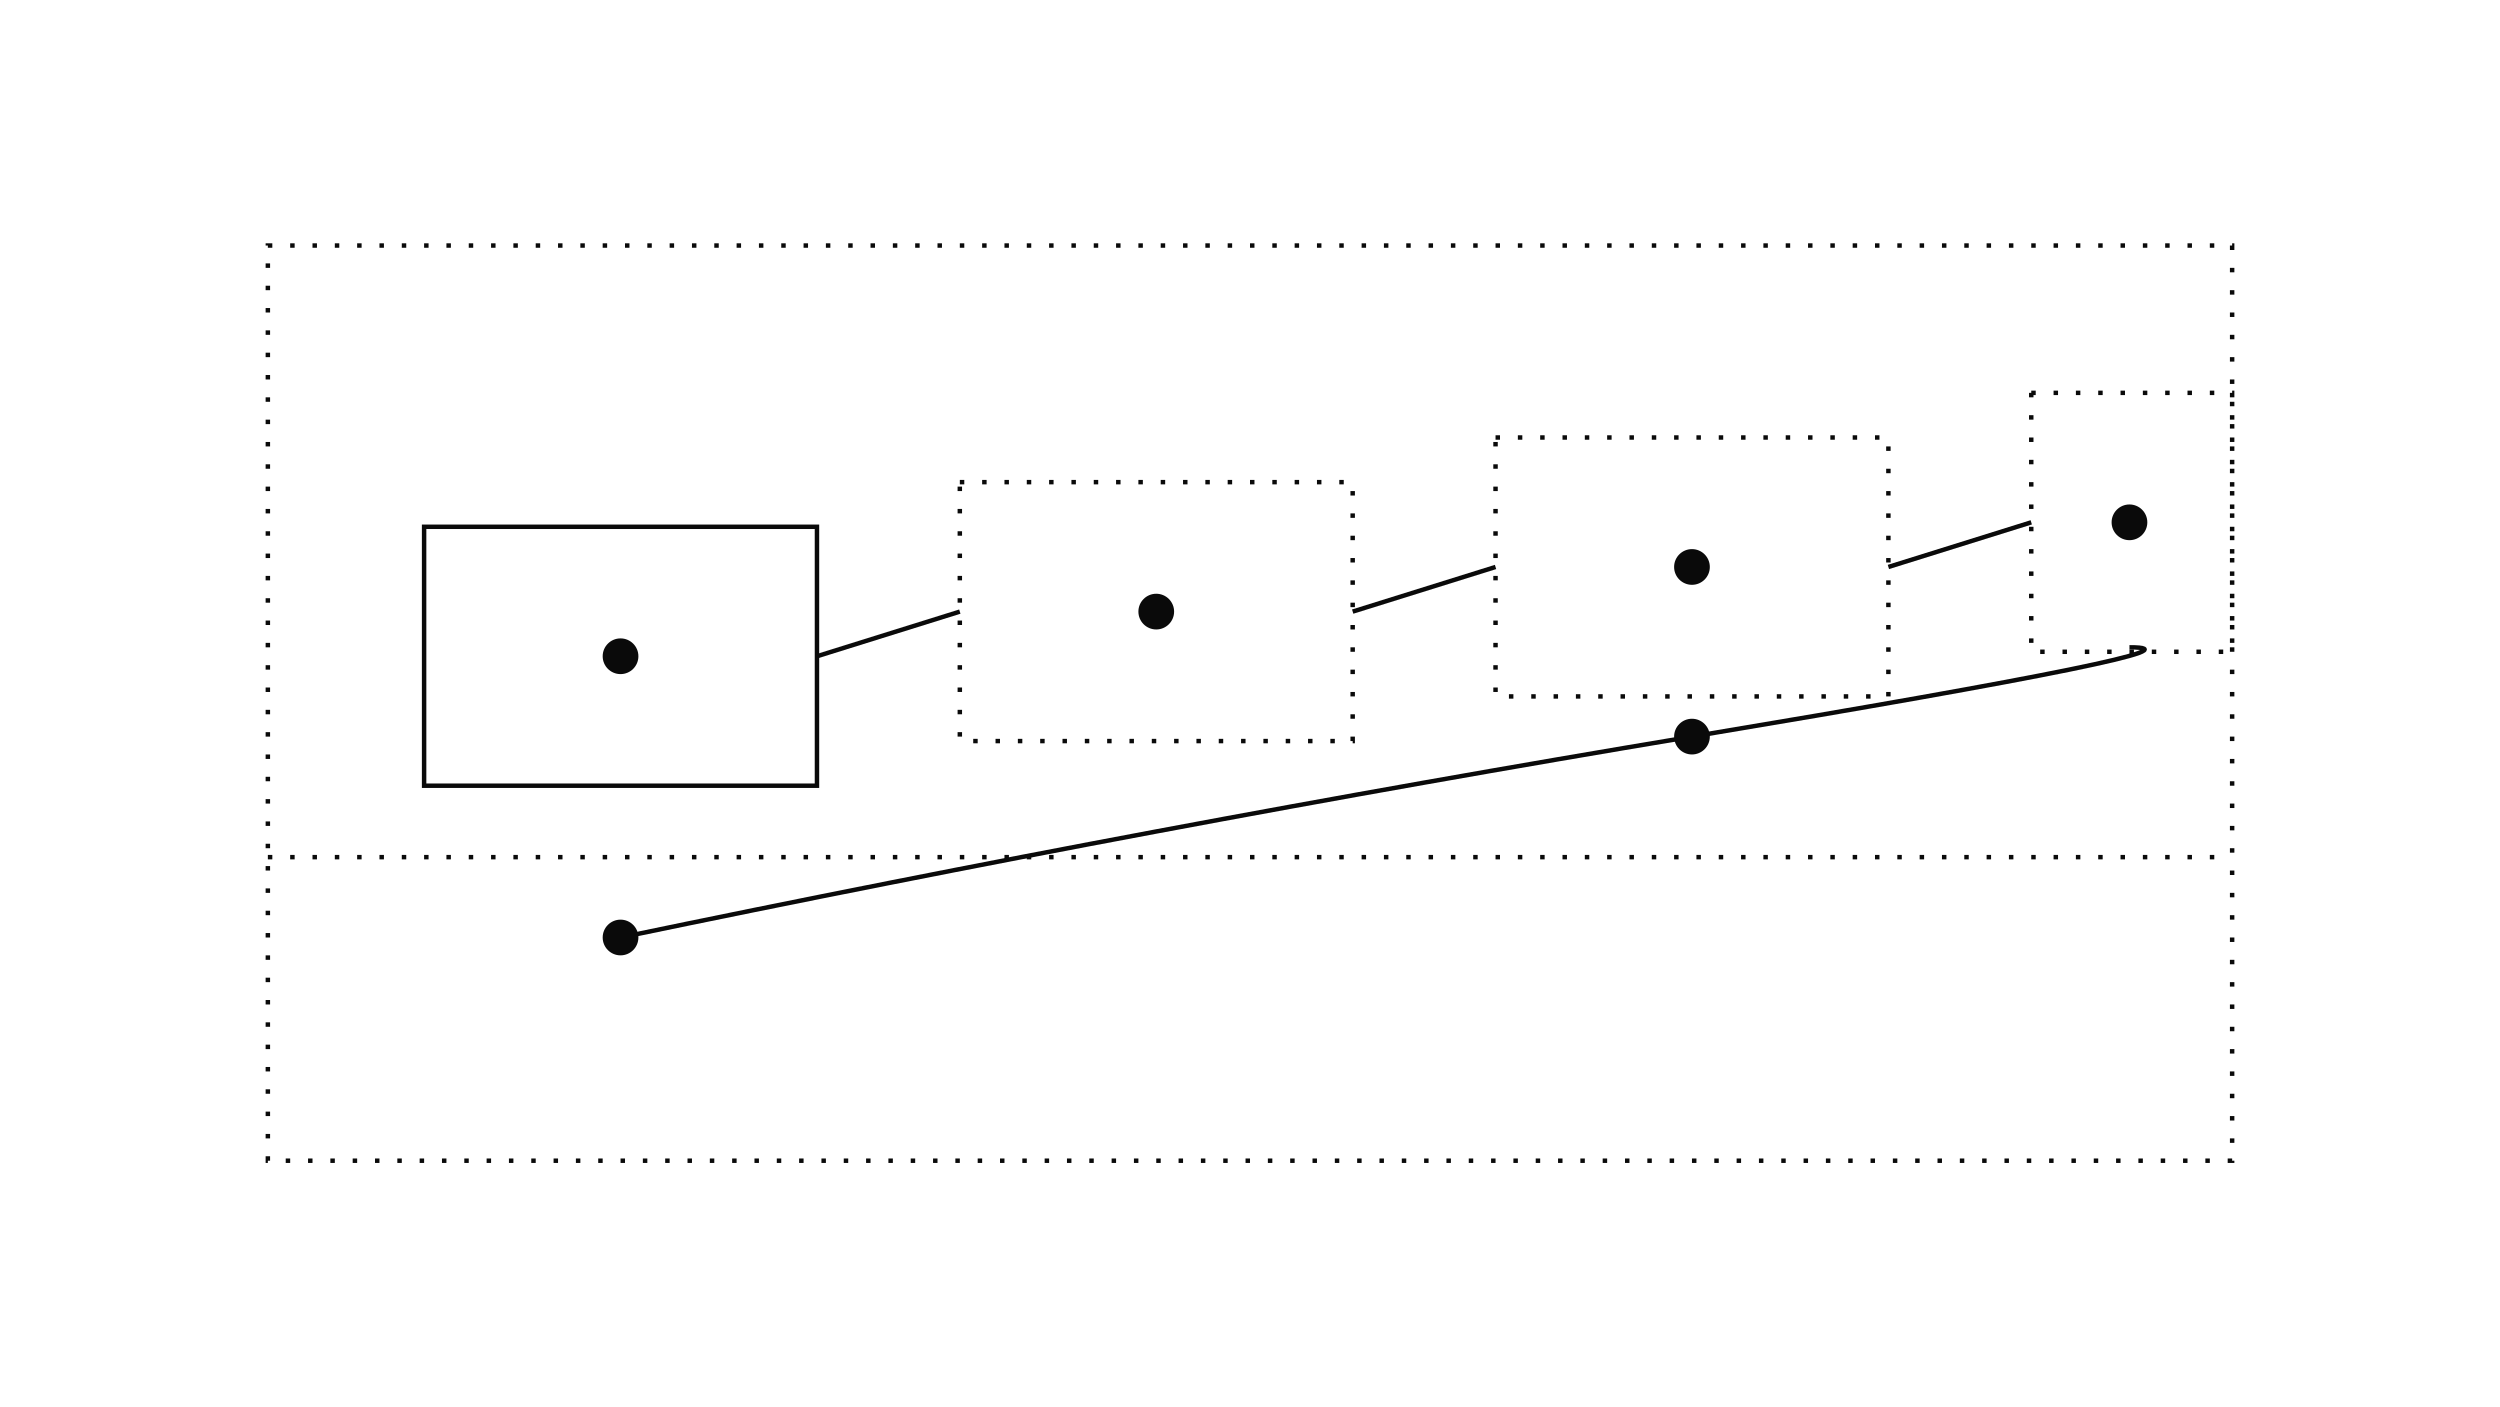
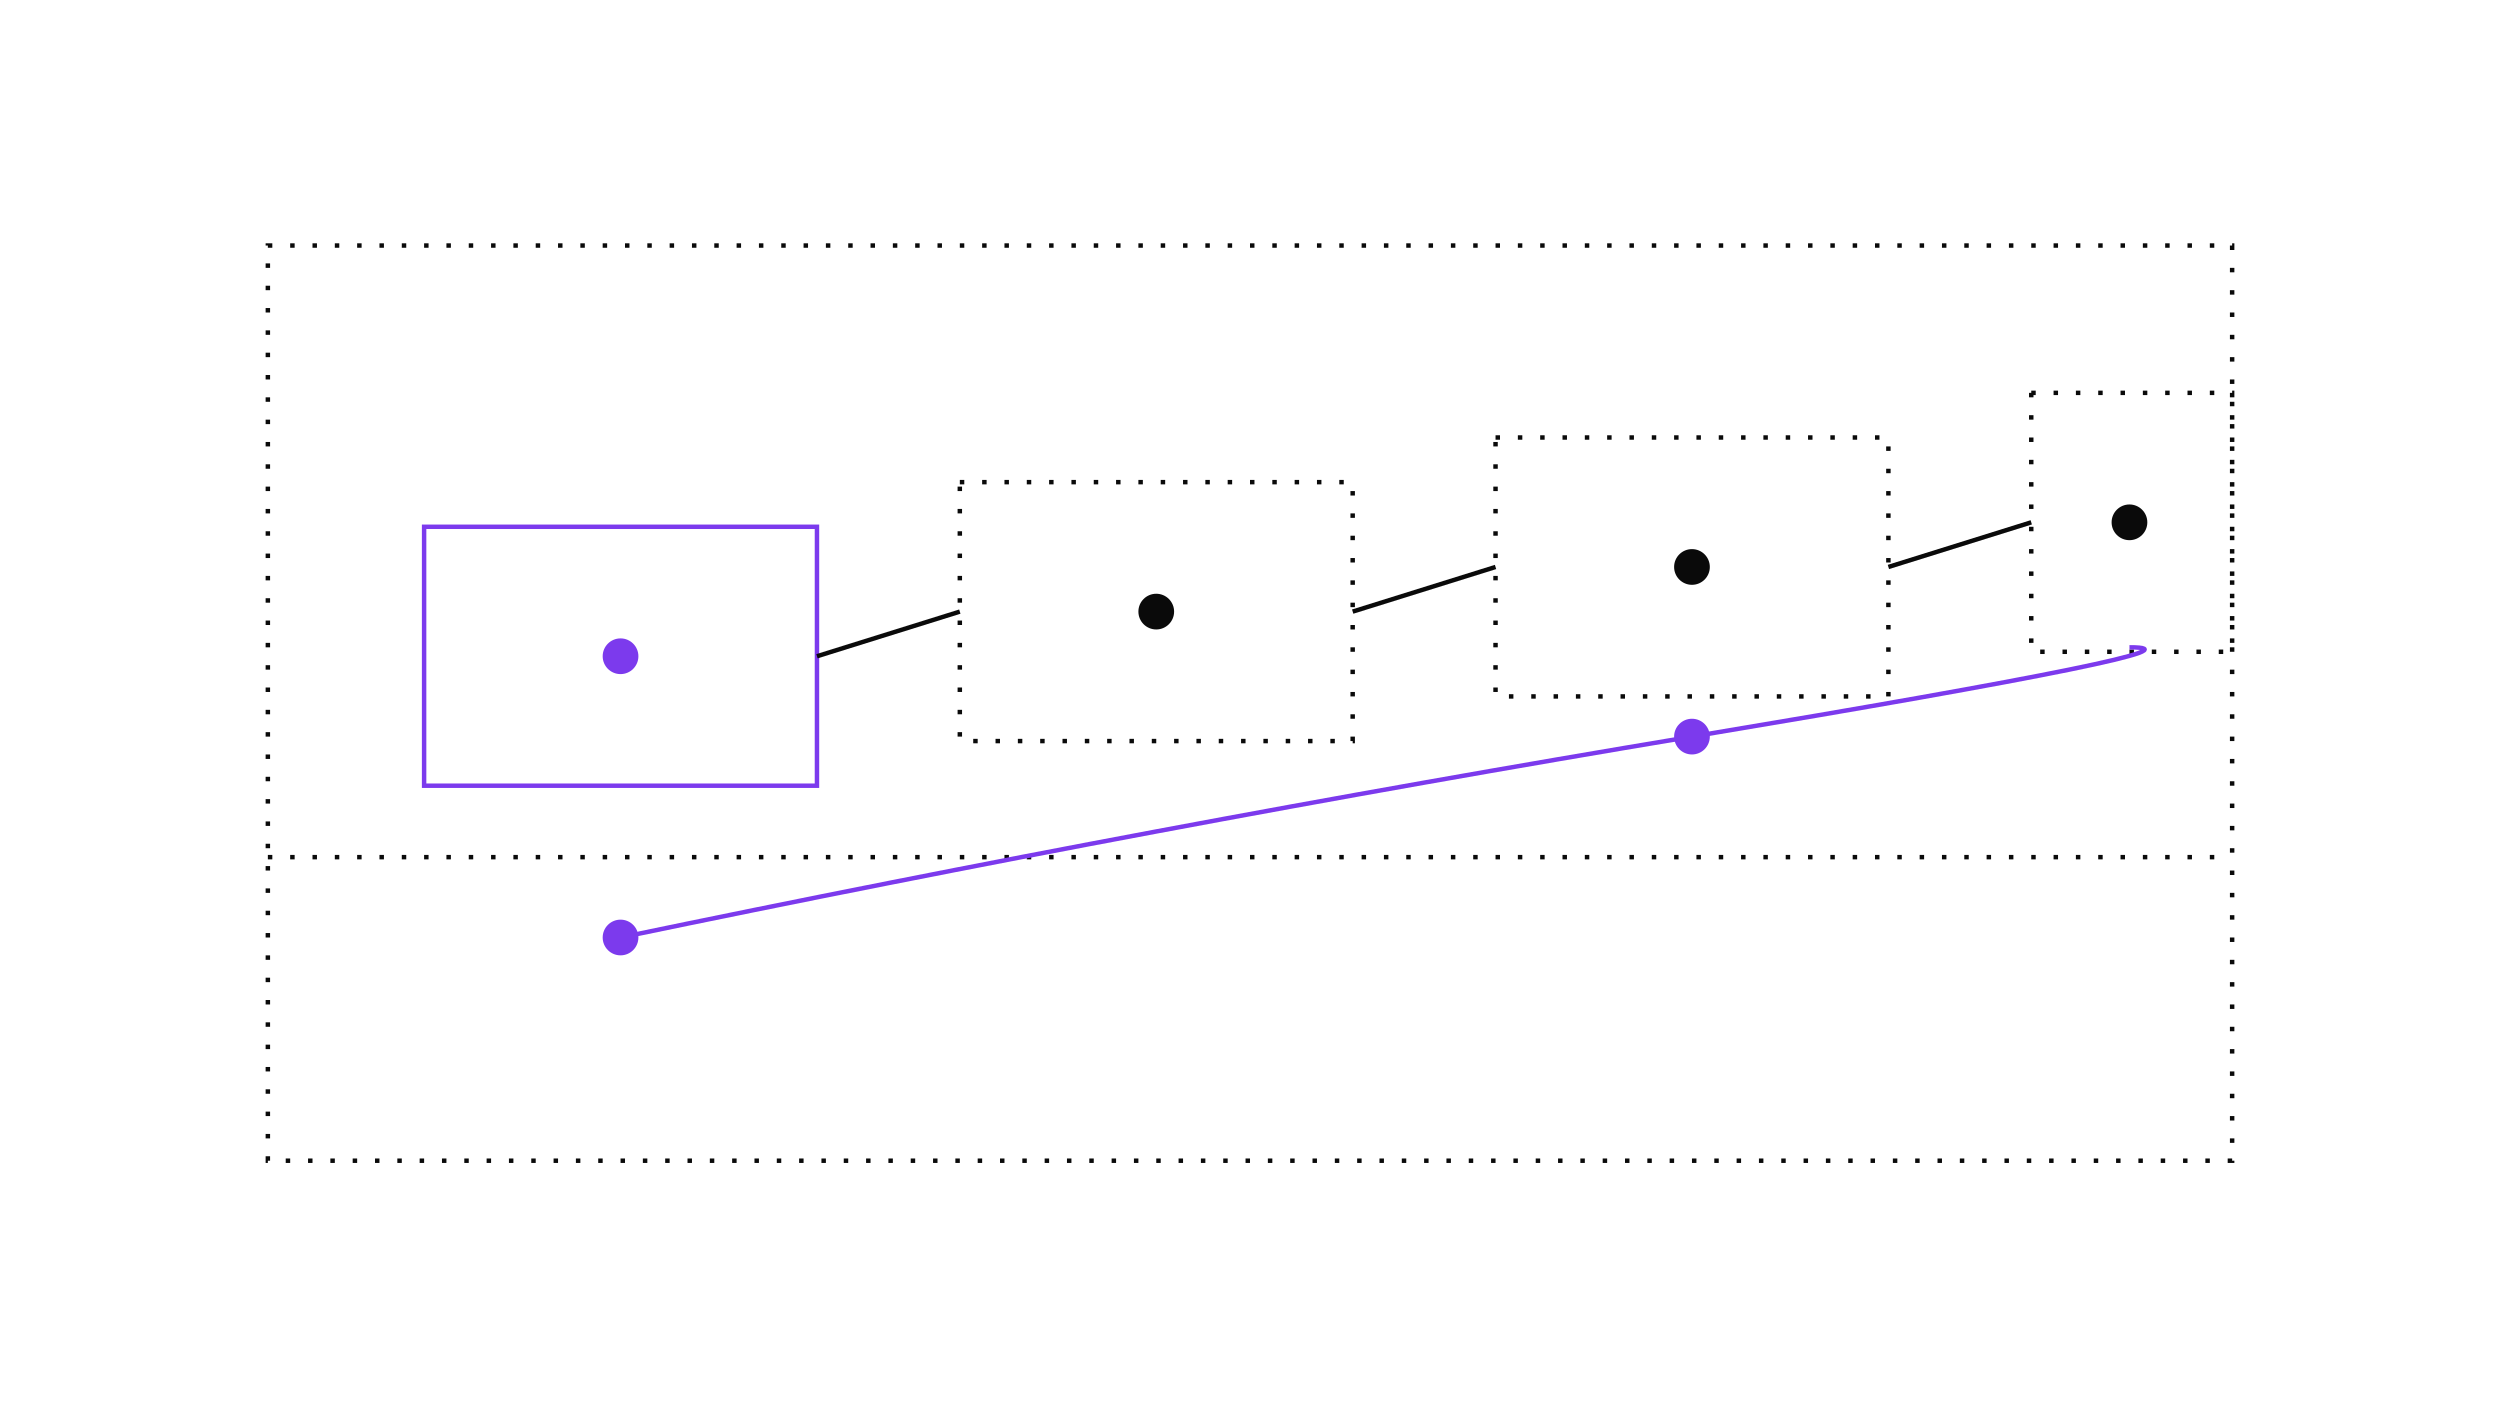
<svg xmlns="http://www.w3.org/2000/svg" viewBox="0 0 560 315" fill="none" stroke="#0a0a0a" stroke-width="1" shape-rendering="geometricPrecision" vector-effect="non-scaling-stroke">
  <rect x="60" y="55" width="440" height="205" stroke-dasharray="1 4" />
  <line x1="60" y1="192" x2="500" y2="192" stroke-dasharray="1 4" />
-   <rect x="95" y="118" width="88" height="58" />
+   <rect x="95" y="118" width="88" height="58" stroke="#7C3AED" />
  <rect x="215" y="108" width="88" height="58" stroke-dasharray="1 4" />
  <rect x="335" y="98" width="88" height="58" stroke-dasharray="1 4" />
  <rect x="455" y="88" width="45" height="58" stroke-dasharray="1 4" />
  <path d="M 183 147 L 215 137" />
  <path d="M 303 137 L 335 127" />
  <path d="M 423 127 L 455 117" />
-   <circle cx="139" cy="147" r="4" fill="#0a0a0a" stroke="none" />
+   <circle cx="139" cy="147" r="4" fill="#7C3AED" stroke="none" />
  <circle cx="259" cy="137" r="4" fill="#0a0a0a" stroke="none" />
  <circle cx="379" cy="127" r="4" fill="#0a0a0a" stroke="none" />
  <circle cx="477" cy="117" r="4" fill="#0a0a0a" stroke="none" />
-   <path d="M 139 210 Q 259 185 379 165 T 477 145" />
-   <circle cx="139" cy="210" r="4" fill="#0a0a0a" stroke="none" />
-   <circle cx="379" cy="165" r="4" fill="#0a0a0a" stroke="none" />
+   <path d="M 139 210 Q 259 185 379 165 T 477 145" stroke="#7C3AED" />
+   <circle cx="139" cy="210" r="4" fill="#7C3AED" stroke="none" />
+   <circle cx="379" cy="165" r="4" fill="#7C3AED" stroke="none" />
</svg>
